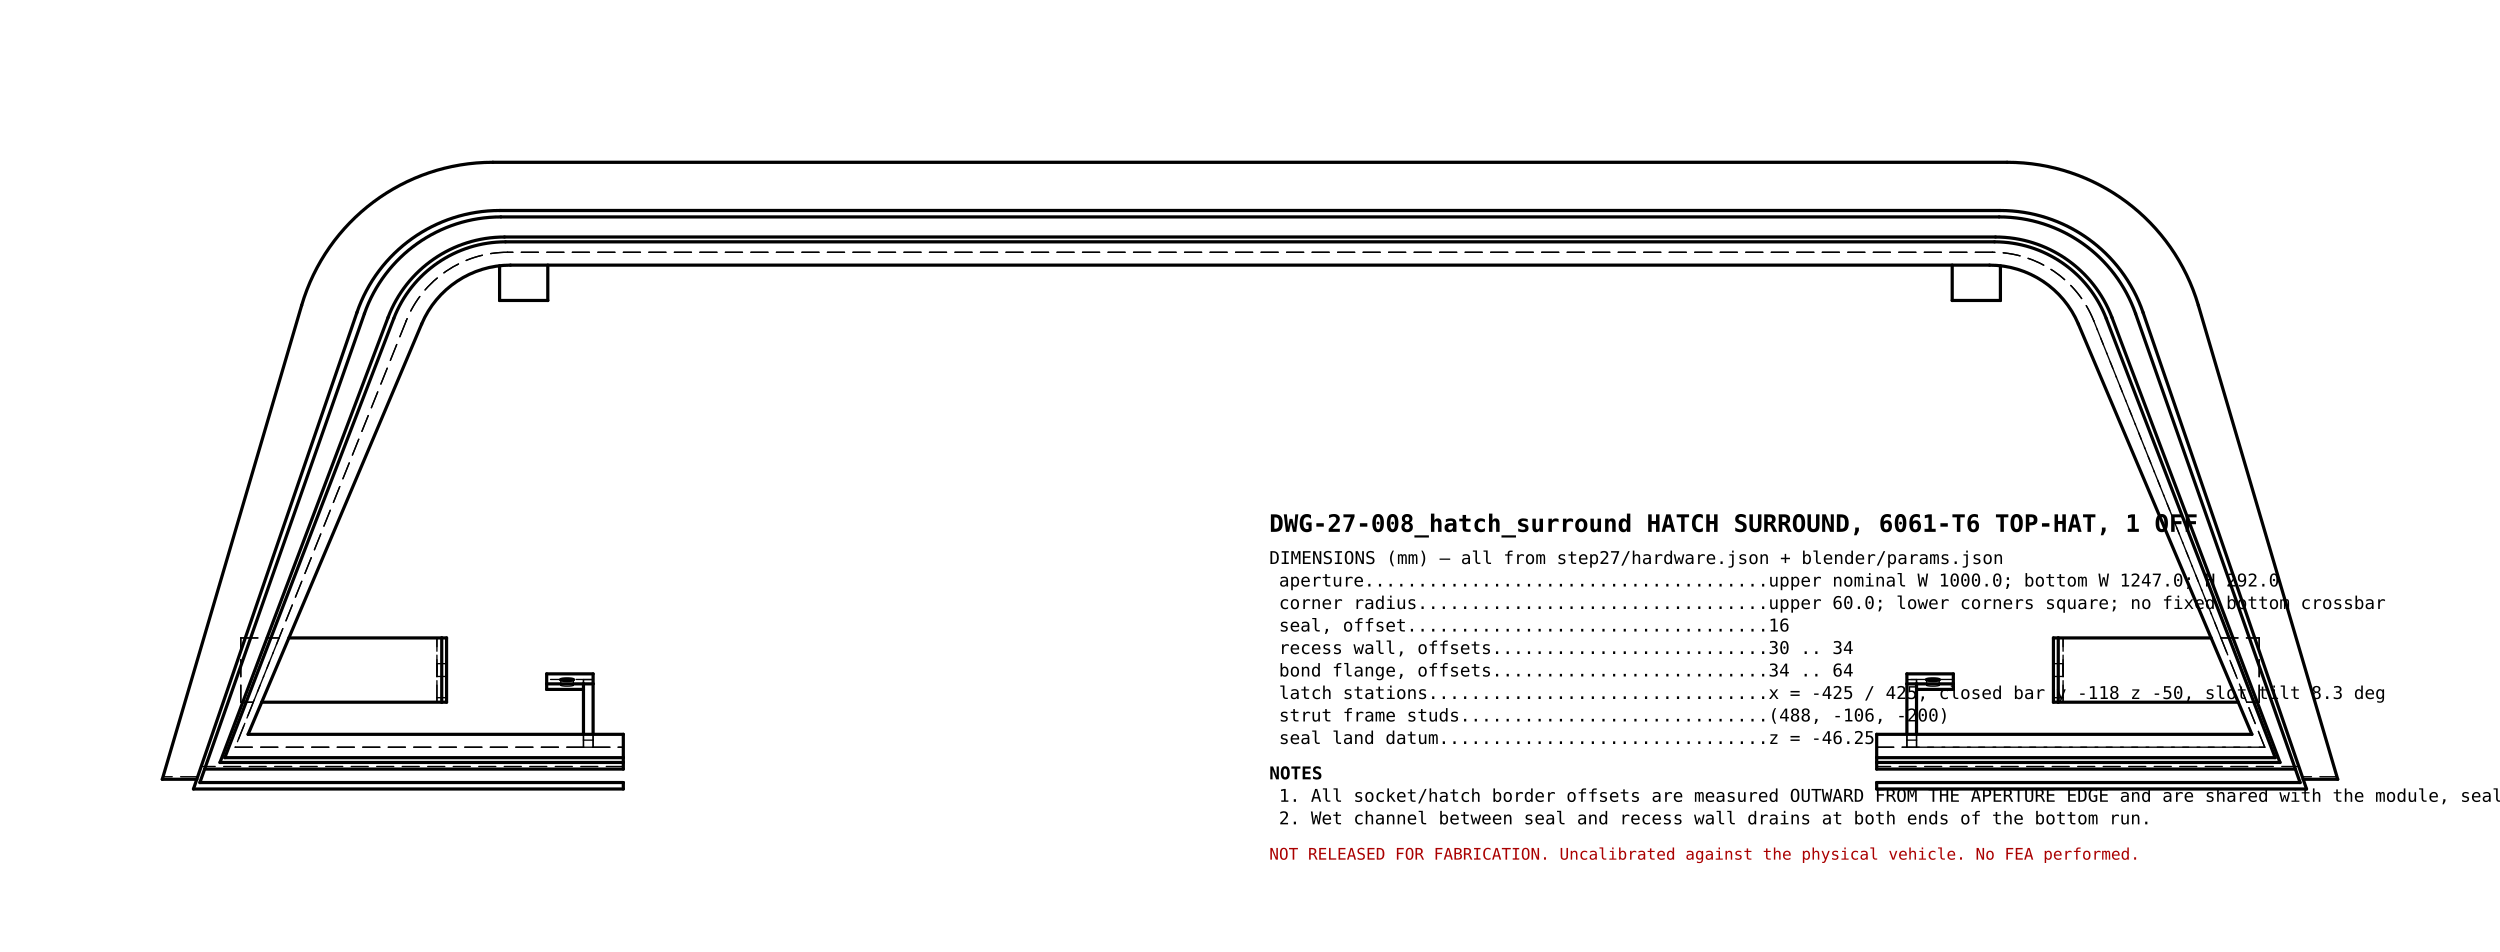
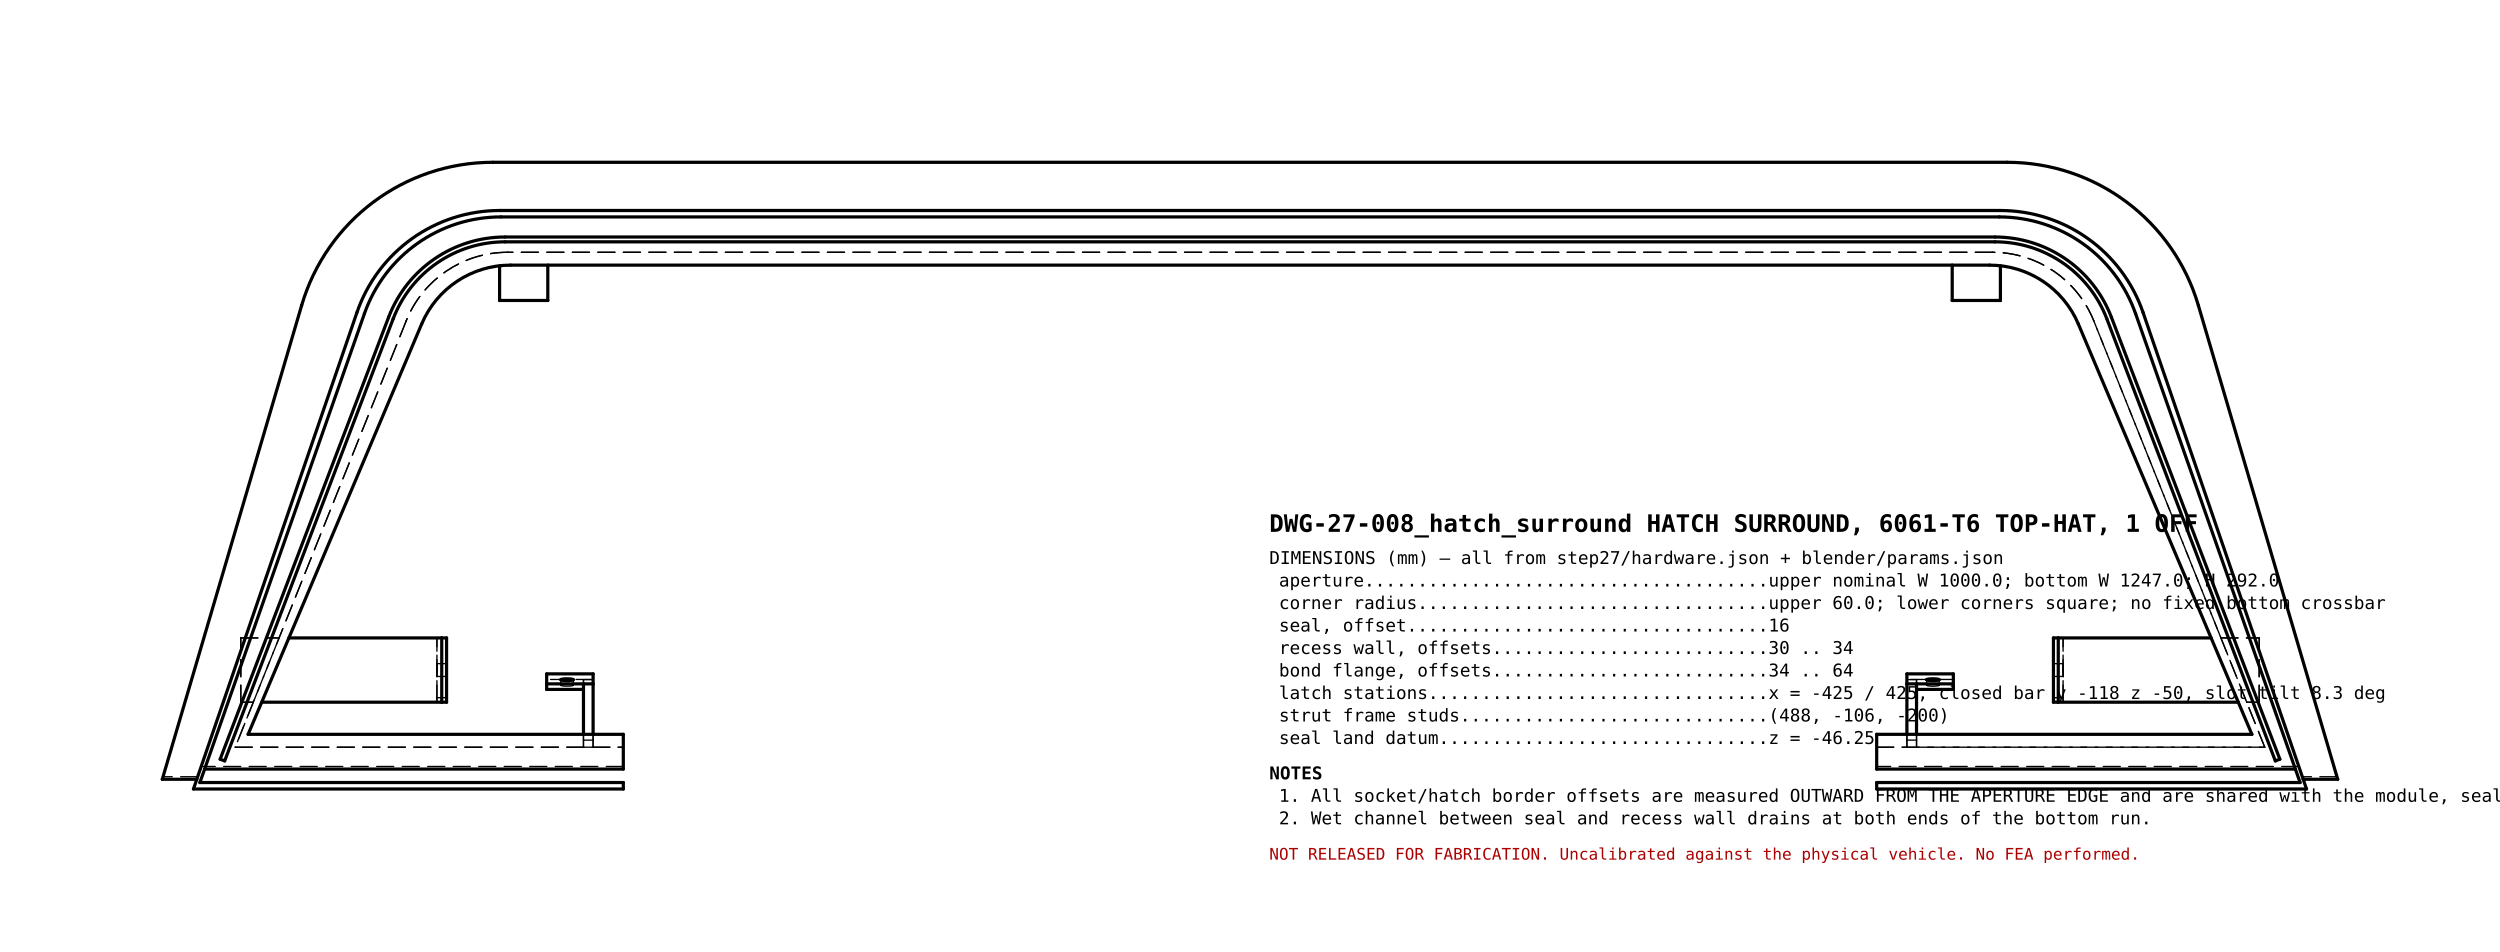
<svg xmlns="http://www.w3.org/2000/svg" width="466.743mm" height="177.6mm" viewBox="-777.906 -311.0 1555.812 592.0" version="1.1">
  <g transform="scale(1,-1)" stroke-linecap="round">
    <g fill="none" stroke="rgb(0,0,0)" stroke-width="2.0" id="outline">
      <line x1="-555.783" y1="116.502" x2="-657.5" y2="-180.0" />
      <path d="M -466.87,180.0 A 94.0,94.0 0.0 0,1 -555.783,116.502" />
      <line x1="466.87" y1="180.0" x2="-466.87" y2="180.0" />
      <path d="M 555.783,116.502 A 94.0,94.0 0.0 0,1 466.87,180.0" />
      <line x1="657.5" y1="-180.0" x2="555.783" y2="116.502" />
      <line x1="390.0" y1="-180.0" x2="657.5" y2="-180.0" />
      <line x1="390.0" y1="-180.0" x2="390.0" y2="-176.0" />
      <line x1="653.5" y1="-176.0" x2="390.0" y2="-176.0" />
      <line x1="551.123" y1="115.796" x2="653.5" y2="-176.0" />
      <path d="M 466.198,176.0 A 90.0,90.0 0.0 0,0 551.123,115.796" />
      <line x1="-466.198" y1="176.0" x2="466.198" y2="176.0" />
      <path d="M -551.123,115.796 A 90.0,90.0 0.0 0,0 -466.198,176.0" />
      <line x1="-653.5" y1="-176.0" x2="-551.123" y2="115.796" />
      <line x1="-390.0" y1="-176.0" x2="-653.5" y2="-176.0" />
      <line x1="-390.0" y1="-180.0" x2="-390.0" y2="-176.0" />
      <line x1="-657.5" y1="-180.0" x2="-390.0" y2="-180.0" />
      <line x1="650.555" y1="-167.607" x2="390.0" y2="-167.607" />
      <line x1="676.906" y1="-173.971" x2="655.432" y2="-173.971" />
      <line x1="-655.432" y1="-173.971" x2="-676.906" y2="-173.971" />
      <line x1="-390.0" y1="-167.607" x2="-650.555" y2="-167.607" />
      <path d="M -590.176,120.981 A 124.0,124.0 180.0 0,0 -471.212,210.0" />
      <line x1="471.212" y1="210.0" x2="-471.212" y2="210.0" />
      <path d="M 471.212,210.0 A 124.0,124.0 180.0 0,0 590.176,120.981" />
      <line x1="676.906" y1="-173.971" x2="590.176" y2="120.981" />
      <line x1="-590.176" y1="120.981" x2="-676.906" y2="-173.971" />
-       <line x1="390.0" y1="-167.607" x2="390.0" y2="-163.5" />
-       <line x1="-390.0" y1="-167.607" x2="-390.0" y2="-163.5" />
-       <line x1="390.0" y1="-163.5" x2="390.0" y2="-160.5" />
-       <line x1="390.0" y1="-160.5" x2="390.0" y2="-146.0" />
-       <line x1="-390.0" y1="-163.5" x2="-390.0" y2="-160.5" />
-       <line x1="-390.0" y1="-160.5" x2="-390.0" y2="-146.0" />
-       <line x1="390.0" y1="-163.5" x2="641.0" y2="-163.5" />
-       <line x1="641.0" y1="-163.5" x2="536.428" y2="113.382" />
-       <path d="M 536.428,113.382 A 77.5,77.5 0.0 0,1 463.927,163.5" />
-       <line x1="463.927" y1="163.5" x2="-463.927" y2="163.5" />
-       <path d="M -463.927,163.5 A 77.5,77.5 0.0 0,1 -536.428,113.382" />
-       <line x1="-536.428" y1="113.382" x2="-641.0" y2="-163.5" />
-       <line x1="-641.0" y1="-163.5" x2="-390.0" y2="-163.5" />
-       <line x1="638.0" y1="-160.5" x2="390.0" y2="-160.5" />
-       <line x1="532.871" y1="112.751" x2="638.0" y2="-160.5" />
-       <path d="M 463.339,160.5 A 74.5,74.5 0.0 0,0 532.871,112.751" />
-       <line x1="-463.339" y1="160.5" x2="463.339" y2="160.5" />
-       <path d="M -532.871,112.751 A 74.5,74.5 0.0 0,0 -463.339,160.5" />
-       <line x1="-638.0" y1="-160.5" x2="-532.871" y2="112.751" />
-       <line x1="-390.0" y1="-160.5" x2="-638.0" y2="-160.5" />
+       <line x1="390.0" y1="-167.607" x2="390.0" y2="-146.0" />
      <line x1="623.5" y1="-146.0" x2="390.0" y2="-146.0" />
      <line x1="515.492" y1="109.372" x2="623.5" y2="-146.0" />
      <path d="M 460.231,146.0 A 60.0,60.0 180.0 0,0 515.492,109.372" />
      <line x1="-460.231" y1="146.0" x2="460.231" y2="146.0" />
      <path d="M -515.492,109.372 A 60.0,60.0 180.0 0,0 -460.231,146.0" />
      <line x1="-623.5" y1="-146.0" x2="-515.492" y2="109.372" />
      <line x1="-390.0" y1="-146.0" x2="-623.5" y2="-146.0" />
+       <line x1="-390.0" y1="-167.607" x2="-390.0" y2="-146.0" />
+       <line x1="640.902" y1="-161.466" x2="536.053" y2="113.604" />
+       <line x1="638.098" y1="-162.534" x2="640.902" y2="-161.466" />
+       <path d="M 536.053,113.604 A 77.5,77.5 0.0 0,1 463.635,163.5" />
+       <line x1="638.098" y1="-162.534" x2="533.249" y2="112.535" />
+       <line x1="463.635" y1="163.5" x2="-463.635" y2="163.5" />
+       <path d="M 533.249,112.535 A 74.5,74.5 0.0 0,1 463.635,160.5" />
+       <path d="M -463.635,163.5 A 77.5,77.5 0.0 0,1 -536.053,113.604" />
+       <line x1="463.635" y1="160.5" x2="-463.635" y2="160.5" />
+       <line x1="-536.053" y1="113.604" x2="-640.902" y2="-161.466" />
+       <path d="M -463.635,160.5 A 74.5,74.5 0.0 0,1 -533.249,112.535" />
+       <line x1="-638.098" y1="-162.534" x2="-640.902" y2="-161.466" />
+       <line x1="-533.249" y1="112.535" x2="-638.098" y2="-162.534" />
      <line x1="408.8" y1="-108.377" x2="408.8" y2="-114.573" />
      <line x1="408.8" y1="-114.573" x2="408.8" y2="-146.0" />
      <line x1="414.8" y1="-114.573" x2="408.8" y2="-114.573" />
      <line x1="414.8" y1="-114.573" x2="414.8" y2="-146.0" />
-       <line x1="-414.8" y1="-114.573" x2="-414.8" y2="-146.0" />
-       <line x1="-408.8" y1="-108.377" x2="-408.8" y2="-114.573" />
-       <line x1="-408.8" y1="-114.573" x2="-408.8" y2="-146.0" />
-       <line x1="-408.8" y1="-114.573" x2="-414.8" y2="-114.573" />
      <line x1="503.0" y1="-126.0" x2="615.041" y2="-126.0" />
      <line x1="500.0" y1="-126.0" x2="503.0" y2="-126.0" />
      <line x1="503.0" y1="-86.0" x2="598.123" y2="-86.0" />
      <line x1="503.0" y1="-126.0" x2="503.0" y2="-86.0" />
      <line x1="500.0" y1="-86.0" x2="503.0" y2="-86.0" />
      <line x1="467.0" y1="124.0" x2="467.0" y2="145.617" />
      <line x1="437.0" y1="124.0" x2="467.0" y2="124.0" />
      <line x1="437.0" y1="124.0" x2="437.0" y2="146.0" />
      <line x1="-437.0" y1="124.0" x2="-437.0" y2="146.0" />
      <line x1="-467.0" y1="124.0" x2="-467.0" y2="145.617" />
      <line x1="-467.0" y1="124.0" x2="-437.0" y2="124.0" />
      <line x1="-598.123" y1="-86.0" x2="-503.0" y2="-86.0" />
      <line x1="-503.0" y1="-86.0" x2="-500.0" y2="-86.0" />
      <line x1="-503.0" y1="-126.0" x2="-503.0" y2="-86.0" />
      <line x1="-615.041" y1="-126.0" x2="-503.0" y2="-126.0" />
      <line x1="-503.0" y1="-126.0" x2="-500.0" y2="-126.0" />
+       <line x1="-414.8" y1="-114.573" x2="-414.8" y2="-146.0" />
+       <line x1="-408.8" y1="-114.573" x2="-414.8" y2="-114.573" />
+       <line x1="-408.8" y1="-114.573" x2="-408.8" y2="-146.0" />
+       <line x1="-408.8" y1="-108.377" x2="-408.8" y2="-114.573" />
      <line x1="408.8" y1="-108.377" x2="437.7" y2="-108.377" />
      <line x1="437.7" y1="-114.573" x2="414.8" y2="-114.573" />
      <line x1="437.7" y1="-108.377" x2="437.7" y2="-114.573" />
      <path d="M 421.1,-111.993 A 3.9,0.565 0.0 0,1 428.9,-111.993" />
      <path d="M 428.9,-111.993 A 3.9,0.565 0.0 0,1 421.1,-111.993" />
      <line x1="437.7" y1="-118.036" x2="414.8" y2="-118.036" />
      <line x1="437.7" y1="-118.036" x2="437.7" y2="-114.573" />
+       <line x1="500.0" y1="-126.0" x2="500.0" y2="-86.0" />
+       <line x1="-500.0" y1="-126.0" x2="-500.0" y2="-86.0" />
      <line x1="-414.8" y1="-118.036" x2="-437.7" y2="-118.036" />
      <line x1="-437.7" y1="-118.036" x2="-437.7" y2="-114.573" />
      <line x1="-414.8" y1="-114.573" x2="-437.7" y2="-114.573" />
      <line x1="-437.7" y1="-108.377" x2="-408.8" y2="-108.377" />
      <line x1="-437.7" y1="-108.377" x2="-437.7" y2="-114.573" />
      <path d="M -428.9,-111.993 A 3.9,0.565 0.0 0,1 -421.1,-111.993" />
      <path d="M -421.1,-111.993 A 3.9,0.565 0.0 0,1 -428.9,-111.993" />
-       <line x1="500.0" y1="-126.0" x2="500.0" y2="-86.0" />
-       <line x1="-500.0" y1="-126.0" x2="-500.0" y2="-86.0" />
    </g>
    <g fill="none" stroke="rgb(0,0,0)" stroke-width="0.833" id="hidden" stroke-dasharray="10.583 5.292">
      <line x1="-555.783" y1="116.502" x2="-655.432" y2="-173.971" />
      <line x1="-655.432" y1="-173.971" x2="-657.5" y2="-180.0" />
      <path d="M -555.783,116.502 A 94.0,94.0 0.0 0,0 -466.87,180.0" />
      <line x1="466.87" y1="180.0" x2="-466.87" y2="180.0" />
      <path d="M 466.87,180.0 A 94.0,94.0 0.0 0,0 555.783,116.502" />
      <line x1="655.432" y1="-173.971" x2="555.783" y2="116.502" />
      <line x1="657.5" y1="-180.0" x2="655.432" y2="-173.971" />
      <line x1="390.0" y1="-176.0" x2="390.0" y2="-180.0" />
      <line x1="390.0" y1="-176.0" x2="653.5" y2="-176.0" />
      <line x1="653.5" y1="-176.0" x2="650.555" y2="-167.607" />
      <line x1="390.0" y1="-166" x2="390.0" y2="-167.607" />
      <line x1="652.697" y1="-166" x2="390.0" y2="-166" />
      <line x1="654.88" y1="-172.363" x2="652.697" y2="-166" />
      <line x1="676.433" y1="-172.363" x2="654.88" y2="-172.363" />
      <line x1="676.906" y1="-173.971" x2="676.433" y2="-172.363" />
      <line x1="551.123" y1="115.796" x2="650.555" y2="-167.607" />
      <path d="M 466.198,176.0 A 90.0,90.0 0.0 0,0 551.123,115.796" />
      <line x1="-466.198" y1="176.0" x2="466.198" y2="176.0" />
      <path d="M -551.123,115.796 A 90.0,90.0 0.0 0,0 -466.198,176.0" />
      <line x1="-650.555" y1="-167.607" x2="-551.123" y2="115.796" />
      <line x1="-650.555" y1="-167.607" x2="-653.5" y2="-176.0" />
      <line x1="-653.5" y1="-176.0" x2="-390.0" y2="-176.0" />
      <line x1="-390.0" y1="-176.0" x2="-390.0" y2="-180.0" />
      <line x1="-676.433" y1="-172.363" x2="-676.906" y2="-173.971" />
      <line x1="-654.88" y1="-172.363" x2="-676.433" y2="-172.363" />
      <line x1="-652.697" y1="-166" x2="-654.88" y2="-172.363" />
      <line x1="-390.0" y1="-166" x2="-652.697" y2="-166" />
      <line x1="-390.0" y1="-166" x2="-390.0" y2="-167.607" />
-       <line x1="390.0" y1="-163.5" x2="641.0" y2="-163.5" />
-       <line x1="641.0" y1="-163.5" x2="536.428" y2="113.382" />
-       <path d="M 536.428,113.382 A 77.5,77.5 0.0 0,1 463.927,163.5" />
-       <line x1="463.927" y1="163.5" x2="-463.927" y2="163.5" />
-       <path d="M -463.927,163.5 A 77.5,77.5 0.0 0,1 -536.428,113.382" />
-       <line x1="-536.428" y1="113.382" x2="-641.0" y2="-163.5" />
-       <line x1="-641.0" y1="-163.5" x2="-390.0" y2="-163.5" />
+       <line x1="640.902" y1="-161.466" x2="536.053" y2="113.604" />
+       <line x1="640.902" y1="-161.466" x2="638.098" y2="-162.534" />
+       <path d="M 463.635,163.5 A 77.5,77.5 0.0 0,0 536.053,113.604" />
+       <line x1="533.249" y1="112.535" x2="638.098" y2="-162.534" />
+       <line x1="463.635" y1="163.5" x2="-463.635" y2="163.5" />
+       <path d="M 533.249,112.535 A 74.5,74.5 0.0 0,1 463.635,160.5" />
+       <path d="M -536.053,113.604 A 77.5,77.5 0.0 0,0 -463.635,163.5" />
+       <line x1="-463.635" y1="160.5" x2="463.635" y2="160.5" />
+       <line x1="-536.053" y1="113.604" x2="-640.902" y2="-161.466" />
+       <path d="M -463.635,160.5 A 74.5,74.5 0.0 0,1 -533.249,112.535" />
+       <line x1="-640.902" y1="-161.466" x2="-638.098" y2="-162.534" />
+       <line x1="-638.098" y1="-162.534" x2="-533.249" y2="112.535" />
      <line x1="390.0" y1="-154.0" x2="390.0" y2="-146.0" />
      <line x1="390.0" y1="-166" x2="390.0" y2="-154.0" />
      <path d="M -466.87,180.0 A 94.0,94.0 0.0 0,1 -555.783,116.502" />
      <line x1="466.87" y1="180.0" x2="-466.87" y2="180.0" />
      <path d="M 555.783,116.502 A 94.0,94.0 0.0 0,1 466.87,180.0" />
      <line x1="652.697" y1="-166" x2="555.783" y2="116.502" />
      <line x1="390.0" y1="-154.0" x2="631.5" y2="-154.0" />
      <line x1="631.5" y1="-154.0" x2="525.119" y2="111.308" />
      <path d="M 525.119,111.308 A 68.0,68.0 0.0 0,1 462.003,154.0" />
      <line x1="462.003" y1="154.0" x2="-462.003" y2="154.0" />
      <path d="M -462.003,154.0 A 68.0,68.0 0.0 0,1 -525.119,111.308" />
      <line x1="-525.119" y1="111.308" x2="-631.5" y2="-154.0" />
      <line x1="-631.5" y1="-154.0" x2="-390.0" y2="-154.0" />
      <line x1="-390.0" y1="-166" x2="-390.0" y2="-154.0" />
      <line x1="-555.783" y1="116.502" x2="-652.697" y2="-166" />
      <line x1="654.88" y1="-172.363" x2="555.783" y2="116.502" />
      <path d="M -590.176,120.981 A 124.0,124.0 180.0 0,0 -471.212,210.0" />
      <line x1="471.212" y1="210.0" x2="-471.212" y2="210.0" />
      <path d="M 471.212,210.0 A 124.0,124.0 180.0 0,0 590.176,120.981" />
      <line x1="676.433" y1="-172.363" x2="590.176" y2="120.981" />
      <path d="M 466.87,180.0 A 94.0,94.0 0.0 0,0 555.783,116.502" />
      <line x1="466.87" y1="180.0" x2="-466.87" y2="180.0" />
      <path d="M -555.783,116.502 A 94.0,94.0 0.0 0,0 -466.87,180.0" />
      <line x1="-555.783" y1="116.502" x2="-654.88" y2="-172.363" />
      <line x1="-590.176" y1="120.981" x2="-676.433" y2="-172.363" />
      <line x1="-390.0" y1="-154.0" x2="-390.0" y2="-146.0" />
-       <line x1="638.0" y1="-160.5" x2="390.0" y2="-160.5" />
-       <line x1="532.871" y1="112.751" x2="638.0" y2="-160.5" />
-       <line x1="-390.0" y1="-160.5" x2="-638.0" y2="-160.5" />
-       <line x1="-638.0" y1="-160.5" x2="-532.871" y2="112.751" />
-       <path d="M -532.871,112.751 A 74.5,74.5 0.0 0,0 -463.339,160.5" />
-       <line x1="-463.339" y1="160.5" x2="463.339" y2="160.5" />
-       <path d="M 463.339,160.5 A 74.5,74.5 0.0 0,0 532.871,112.751" />
      <line x1="408.8" y1="-146.0" x2="390.0" y2="-146.0" />
      <line x1="414.8" y1="-146.0" x2="408.8" y2="-146.0" />
      <line x1="623.5" y1="-146.0" x2="414.8" y2="-146.0" />
+       <line x1="615.041" y1="-126.0" x2="623.5" y2="-146.0" />
+       <line x1="615.041" y1="-126.0" x2="598.123" y2="-86.0" />
+       <line x1="515.492" y1="109.372" x2="598.123" y2="-86.0" />
+       <path d="M 460.231,146.0 A 60.0,60.0 180.0 0,0 467.0,145.617" />
+       <path d="M 467.0,145.617 A 60.0,60.0 180.0 0,0 515.492,109.372" />
+       <line x1="437.0" y1="146.0" x2="460.231" y2="146.0" />
+       <line x1="-437.0" y1="146.0" x2="437.0" y2="146.0" />
+       <line x1="-460.231" y1="146.0" x2="-437.0" y2="146.0" />
+       <path d="M -515.492,109.372 A 60.0,60.0 180.0 0,0 -467.0,145.617" />
+       <path d="M -467.0,145.617 A 60.0,60.0 180.0 0,0 -460.231,146.0" />
+       <line x1="-598.123" y1="-86.0" x2="-515.492" y2="109.372" />
+       <line x1="-598.123" y1="-86.0" x2="-615.041" y2="-126.0" />
+       <line x1="-623.5" y1="-146.0" x2="-615.041" y2="-126.0" />
+       <line x1="-414.8" y1="-146.0" x2="-623.5" y2="-146.0" />
+       <line x1="-408.8" y1="-146.0" x2="-414.8" y2="-146.0" />
+       <line x1="-390.0" y1="-146.0" x2="-408.8" y2="-146.0" />
      <line x1="408.8" y1="-146.0" x2="408.8" y2="-154.0" />
      <line x1="390.0" y1="-154.0" x2="408.8" y2="-154.0" />
      <line x1="408.8" y1="-154.0" x2="414.8" y2="-154.0" />
      <line x1="414.8" y1="-154.0" x2="631.5" y2="-154.0" />
      <line x1="631.5" y1="-154.0" x2="620.273" y2="-126.0" />
      <line x1="620.273" y1="-126.0" x2="604.234" y2="-86.0" />
      <line x1="604.234" y1="-86.0" x2="525.119" y2="111.308" />
      <path d="M 525.119,111.308 A 68.0,68.0 0.0 0,1 462.003,154.0" />
      <line x1="462.003" y1="154.0" x2="-462.003" y2="154.0" />
      <path d="M -462.003,154.0 A 68.0,68.0 0.0 0,1 -525.119,111.308" />
      <line x1="-525.119" y1="111.308" x2="-604.234" y2="-86.0" />
      <line x1="-604.234" y1="-86.0" x2="-620.273" y2="-126.0" />
      <line x1="-620.273" y1="-126.0" x2="-631.5" y2="-154.0" />
      <line x1="-631.5" y1="-154.0" x2="-414.8" y2="-154.0" />
      <line x1="-414.8" y1="-154.0" x2="-408.8" y2="-154.0" />
      <line x1="-408.8" y1="-154.0" x2="-390.0" y2="-154.0" />
-       <line x1="-414.8" y1="-146.0" x2="-623.5" y2="-146.0" />
-       <line x1="-408.8" y1="-146.0" x2="-414.8" y2="-146.0" />
-       <line x1="-390.0" y1="-146.0" x2="-408.8" y2="-146.0" />
      <line x1="-408.8" y1="-146.0" x2="-408.8" y2="-154.0" />
-       <line x1="615.041" y1="-126.0" x2="623.5" y2="-146.0" />
-       <line x1="615.041" y1="-126.0" x2="598.123" y2="-86.0" />
-       <line x1="515.492" y1="109.372" x2="598.123" y2="-86.0" />
-       <path d="M 460.231,146.0 A 60.0,60.0 180.0 0,0 467.0,145.617" />
-       <path d="M 467.0,145.617 A 60.0,60.0 180.0 0,0 515.492,109.372" />
-       <line x1="437.0" y1="146.0" x2="460.231" y2="146.0" />
-       <line x1="-437.0" y1="146.0" x2="437.0" y2="146.0" />
-       <line x1="-460.231" y1="146.0" x2="-437.0" y2="146.0" />
-       <path d="M -515.492,109.372 A 60.0,60.0 180.0 0,0 -467.0,145.617" />
-       <path d="M -467.0,145.617 A 60.0,60.0 180.0 0,0 -460.231,146.0" />
-       <line x1="-598.123" y1="-86.0" x2="-515.492" y2="109.372" />
-       <line x1="-598.123" y1="-86.0" x2="-615.041" y2="-126.0" />
-       <line x1="-623.5" y1="-146.0" x2="-615.041" y2="-126.0" />
      <line x1="408.8" y1="-111.84" x2="408.8" y2="-108.377" />
      <line x1="408.8" y1="-154.0" x2="408.8" y2="-149.584" />
      <line x1="408.8" y1="-149.584" x2="408.8" y2="-111.914" />
      <line x1="408.8" y1="-111.84" x2="408.8" y2="-111.914" />
      <line x1="414.8" y1="-118.036" x2="414.8" y2="-111.914" />
      <line x1="414.8" y1="-149.584" x2="414.8" y2="-111.914" />
      <line x1="414.8" y1="-149.584" x2="414.8" y2="-154.0" />
      <line x1="414.8" y1="-154.0" x2="414.8" y2="-146.0" />
      <line x1="414.8" y1="-118.036" x2="414.8" y2="-114.573" />
      <line x1="506.0" y1="-126.0" x2="615.041" y2="-126.0" />
      <line x1="506.0" y1="-126.0" x2="506.0" y2="-86.0" />
      <line x1="506.0" y1="-86.0" x2="598.123" y2="-86.0" />
      <line x1="467.0" y1="124.0" x2="467.0" y2="145.617" />
      <line x1="437.0" y1="124.0" x2="467.0" y2="124.0" />
      <line x1="437.0" y1="124.0" x2="437.0" y2="146.0" />
      <line x1="-437.0" y1="124.0" x2="-437.0" y2="146.0" />
      <line x1="-467.0" y1="124.0" x2="-437.0" y2="124.0" />
      <line x1="-467.0" y1="124.0" x2="-467.0" y2="145.617" />
      <line x1="-598.123" y1="-86.0" x2="-506.0" y2="-86.0" />
      <line x1="-506.0" y1="-126.0" x2="-506.0" y2="-86.0" />
      <line x1="-615.041" y1="-126.0" x2="-506.0" y2="-126.0" />
      <line x1="-414.8" y1="-154.0" x2="-414.8" y2="-146.0" />
      <line x1="-628.041" y1="-126.0" x2="-620.273" y2="-126.0" />
      <line x1="-628.041" y1="-126.0" x2="-628.041" y2="-86.0" />
      <line x1="-628.041" y1="-86.0" x2="-604.234" y2="-86.0" />
      <line x1="604.234" y1="-86.0" x2="628.041" y2="-86.0" />
      <line x1="628.041" y1="-126.0" x2="628.041" y2="-86.0" />
      <line x1="620.273" y1="-126.0" x2="628.041" y2="-126.0" />
+       <line x1="500.0" y1="-126.0" x2="506.0" y2="-126.0" />
+       <line x1="500.0" y1="-86.0" x2="506.0" y2="-86.0" />
+       <line x1="-506.0" y1="-86.0" x2="-500.0" y2="-86.0" />
+       <line x1="-506.0" y1="-126.0" x2="-500.0" y2="-126.0" />
+       <line x1="-414.8" y1="-118.036" x2="-414.8" y2="-111.914" />
+       <line x1="-414.8" y1="-149.584" x2="-414.8" y2="-111.914" />
+       <line x1="-414.8" y1="-149.584" x2="-414.8" y2="-154.0" />
+       <line x1="-414.8" y1="-118.036" x2="-414.8" y2="-114.573" />
+       <line x1="-408.8" y1="-111.84" x2="-408.8" y2="-108.377" />
+       <line x1="-408.8" y1="-154.0" x2="-408.8" y2="-149.584" />
+       <line x1="-408.8" y1="-149.584" x2="-408.8" y2="-111.914" />
+       <line x1="-408.8" y1="-111.84" x2="-408.8" y2="-111.914" />
      <line x1="414.8" y1="-149.584" x2="408.8" y2="-149.584" />
      <line x1="620.273" y1="-126.0" x2="628.041" y2="-126.0" />
      <line x1="604.234" y1="-86.0" x2="628.041" y2="-86.0" />
      <line x1="628.041" y1="-126.0" x2="628.041" y2="-86.0" />
      <line x1="-628.041" y1="-86.0" x2="-604.234" y2="-86.0" />
      <line x1="-628.041" y1="-126.0" x2="-620.273" y2="-126.0" />
      <line x1="-628.041" y1="-126.0" x2="-628.041" y2="-86.0" />
-       <line x1="-414.8" y1="-118.036" x2="-414.8" y2="-111.914" />
-       <line x1="-414.8" y1="-149.584" x2="-414.8" y2="-111.914" />
-       <line x1="-414.8" y1="-149.584" x2="-414.8" y2="-154.0" />
-       <line x1="-414.8" y1="-118.036" x2="-414.8" y2="-114.573" />
      <line x1="-408.8" y1="-149.584" x2="-414.8" y2="-149.584" />
-       <line x1="-408.8" y1="-154.0" x2="-408.8" y2="-149.584" />
-       <line x1="-408.8" y1="-111.84" x2="-408.8" y2="-108.377" />
-       <line x1="-408.8" y1="-149.584" x2="-408.8" y2="-111.914" />
-       <line x1="-408.8" y1="-111.84" x2="-408.8" y2="-111.914" />
-       <line x1="500.0" y1="-126.0" x2="506.0" y2="-126.0" />
-       <line x1="500.0" y1="-86.0" x2="506.0" y2="-86.0" />
-       <line x1="-506.0" y1="-86.0" x2="-500.0" y2="-86.0" />
-       <line x1="-506.0" y1="-126.0" x2="-500.0" y2="-126.0" />
      <line x1="437.7" y1="-111.84" x2="408.8" y2="-111.84" />
      <line x1="437.7" y1="-111.84" x2="437.7" y2="-108.377" />
      <line x1="408.8" y1="-111.914" x2="414.8" y2="-111.914" />
      <line x1="437.7" y1="-111.84" x2="437.7" y2="-118.036" />
      <path d="M 421.1,-115.456 A 3.9,0.565 0.0 0,1 428.9,-115.456" />
      <path d="M 428.9,-115.456 A 3.9,0.565 0.0 0,1 421.1,-115.456" />
      <line x1="506.0" y1="-123.195" x2="506.0" y2="-86.0" />
      <line x1="506.0" y1="-123.195" x2="506.0" y2="-126.0" />
      <path d="M 506.0,-106.0 L 506.0,-105.552 L 506.0,-105.11 L 506.0,-104.679 L 506.0,-104.264 L 506.0,-103.872 L 506.0,-103.506 L 506.0,-103.172 L 506.0,-102.873 L 506.0,-102.613 L 506.0,-102.396 L 506.0,-102.224 L 506.0,-102.1 L 506.0,-102.025 L 506.0,-102.0" />
      <path d="M 506.0,-102.0 L 506.0,-102.1 L 506.0,-102.396 L 506.0,-102.873 L 506.0,-103.506 L 506.0,-104.264 L 506.0,-105.11 L 506.0,-106.0 L 506.0,-106.89 L 506.0,-107.736 L 506.0,-108.494 L 506.0,-109.127 L 506.0,-109.604 L 506.0,-109.9 L 506.0,-110.0" />
      <path d="M 506.0,-110.0 Q 506.0,-109.987 506.0,-109.975 Q 506.0,-109.937 506.0,-109.9 Q 506.0,-109.838 506.0,-109.776 Q 506.0,-109.69 506.0,-109.604 Q 506.0,-109.495 506.0,-109.387 Q 506.0,-109.257 506.0,-109.127 Q 506.0,-108.978 506.0,-108.828 Q 506.0,-108.661 506.0,-108.494 Q 506.0,-108.311 506.0,-108.128 Q 506.0,-107.932 506.0,-107.736 Q 506.0,-107.528 506.0,-107.321 Q 506.0,-107.106 506.0,-106.89 Q 506.0,-106.449 506.0,-106.0" />
      <line x1="-506.0" y1="-123.195" x2="-506.0" y2="-86.0" />
      <line x1="-506.0" y1="-123.195" x2="-506.0" y2="-126.0" />
      <path d="M -506.0,-106.0 L -506.0,-105.552 L -506.0,-105.11 L -506.0,-104.679 L -506.0,-104.264 L -506.0,-103.872 L -506.0,-103.506 L -506.0,-103.172 L -506.0,-102.873 L -506.0,-102.613 L -506.0,-102.396 L -506.0,-102.224 L -506.0,-102.1 L -506.0,-102.025 L -506.0,-102.0" />
      <path d="M -506.0,-102.0 L -506.0,-102.1 L -506.0,-102.396 L -506.0,-102.873 L -506.0,-103.506 L -506.0,-104.264 L -506.0,-105.11 L -506.0,-106.0 L -506.0,-106.89 L -506.0,-107.736 L -506.0,-108.494 L -506.0,-109.127 L -506.0,-109.604 L -506.0,-109.9 L -506.0,-110.0" />
      <path d="M -506.0,-110.0 Q -506.0,-109.987 -506.0,-109.975 Q -506.0,-109.937 -506.0,-109.9 Q -506.0,-109.838 -506.0,-109.776 Q -506.0,-109.69 -506.0,-109.604 Q -506.0,-109.495 -506.0,-109.387 Q -506.0,-109.257 -506.0,-109.127 Q -506.0,-108.978 -506.0,-108.828 Q -506.0,-108.661 -506.0,-108.494 Q -506.0,-108.311 -506.0,-108.128 Q -506.0,-107.932 -506.0,-107.736 Q -506.0,-107.528 -506.0,-107.321 Q -506.0,-107.106 -506.0,-106.89 Q -506.0,-106.449 -506.0,-106.0" />
-       <line x1="-414.8" y1="-111.914" x2="-408.8" y2="-111.914" />
-       <line x1="-437.7" y1="-111.84" x2="-437.7" y2="-118.036" />
-       <line x1="-408.8" y1="-111.84" x2="-437.7" y2="-111.84" />
-       <path d="M -428.9,-115.456 A 3.9,0.565 0.0 0,1 -421.1,-115.456" />
-       <path d="M -421.1,-115.456 A 3.9,0.565 0.0 0,1 -428.9,-115.456" />
-       <line x1="-437.7" y1="-111.84" x2="-437.7" y2="-108.377" />
      <line x1="503.0" y1="-126.0" x2="503.0" y2="-86.0" />
      <line x1="500.0" y1="-123.195" x2="500.0" y2="-86.0" />
      <line x1="500.0" y1="-123.195" x2="500.0" y2="-126.0" />
      <path d="M 500.0,-106.0 L 500.0,-105.552 L 500.0,-105.11 L 500.0,-104.679 L 500.0,-104.264 L 500.0,-103.872 L 500.0,-103.506 L 500.0,-103.172 L 500.0,-102.873 L 500.0,-102.613 L 500.0,-102.396 L 500.0,-102.224 L 500.0,-102.1 L 500.0,-102.025 L 500.0,-102.0" />
      <path d="M 500.0,-102.0 L 500.0,-102.1 L 500.0,-102.396 L 500.0,-102.873 L 500.0,-103.506 L 500.0,-104.264 L 500.0,-105.11 L 500.0,-106.0 L 500.0,-106.89 L 500.0,-107.736 L 500.0,-108.494 L 500.0,-109.127 L 500.0,-109.604 L 500.0,-109.9 L 500.0,-110.0" />
      <path d="M 500.0,-110.0 Q 500.0,-109.987 500.0,-109.975 Q 500.0,-109.937 500.0,-109.9 Q 500.0,-109.838 500.0,-109.776 Q 500.0,-109.69 500.0,-109.604 Q 500.0,-109.495 500.0,-109.387 Q 500.0,-109.257 500.0,-109.127 Q 500.0,-108.978 500.0,-108.828 Q 500.0,-108.661 500.0,-108.494 Q 500.0,-108.311 500.0,-108.128 Q 500.0,-107.932 500.0,-107.736 Q 500.0,-107.528 500.0,-107.321 Q 500.0,-107.106 500.0,-106.89 Q 500.0,-106.449 500.0,-106.0" />
      <line x1="506.0" y1="-123.195" x2="500.0" y2="-123.195" />
      <line x1="-503.0" y1="-126.0" x2="-503.0" y2="-86.0" />
      <line x1="-500.0" y1="-123.195" x2="-500.0" y2="-86.0" />
      <line x1="-500.0" y1="-123.195" x2="-500.0" y2="-126.0" />
      <path d="M -500.0,-106.0 L -500.0,-105.552 L -500.0,-105.11 L -500.0,-104.679 L -500.0,-104.264 L -500.0,-103.872 L -500.0,-103.506 L -500.0,-103.172 L -500.0,-102.873 L -500.0,-102.613 L -500.0,-102.396 L -500.0,-102.224 L -500.0,-102.1 L -500.0,-102.025 L -500.0,-102.0" />
      <path d="M -500.0,-102.0 L -500.0,-102.1 L -500.0,-102.396 L -500.0,-102.873 L -500.0,-103.506 L -500.0,-104.264 L -500.0,-105.11 L -500.0,-106.0 L -500.0,-106.89 L -500.0,-107.736 L -500.0,-108.494 L -500.0,-109.127 L -500.0,-109.604 L -500.0,-109.9 L -500.0,-110.0" />
      <path d="M -500.0,-110.0 Q -500.0,-109.987 -500.0,-109.975 Q -500.0,-109.937 -500.0,-109.9 Q -500.0,-109.838 -500.0,-109.776 Q -500.0,-109.69 -500.0,-109.604 Q -500.0,-109.495 -500.0,-109.387 Q -500.0,-109.257 -500.0,-109.127 Q -500.0,-108.978 -500.0,-108.828 Q -500.0,-108.661 -500.0,-108.494 Q -500.0,-108.311 -500.0,-108.128 Q -500.0,-107.932 -500.0,-107.736 Q -500.0,-107.528 -500.0,-107.321 Q -500.0,-107.106 -500.0,-106.89 Q -500.0,-106.449 -500.0,-106.0" />
      <line x1="-500.0" y1="-123.195" x2="-506.0" y2="-123.195" />
+       <line x1="-414.8" y1="-111.914" x2="-408.8" y2="-111.914" />
+       <line x1="-437.7" y1="-111.84" x2="-437.7" y2="-118.036" />
+       <line x1="-408.8" y1="-111.84" x2="-437.7" y2="-111.84" />
+       <path d="M -428.9,-115.456 A 3.9,0.565 0.0 0,1 -421.1,-115.456" />
+       <path d="M -421.1,-115.456 A 3.9,0.565 0.0 0,1 -428.9,-115.456" />
+       <line x1="-437.7" y1="-111.84" x2="-437.7" y2="-108.377" />
      <line x1="421.1" y1="-115.456" x2="421.1" y2="-111.993" />
      <line x1="-428.9" y1="-115.456" x2="-428.9" y2="-111.993" />
      <line x1="428.9" y1="-115.456" x2="428.9" y2="-111.993" />
      <line x1="500.0" y1="-110.0" x2="506.0" y2="-110.0" />
      <line x1="500.0" y1="-102.0" x2="506.0" y2="-102.0" />
      <line x1="-506.0" y1="-110.0" x2="-500.0" y2="-110.0" />
      <line x1="-506.0" y1="-102.0" x2="-500.0" y2="-102.0" />
      <line x1="-421.1" y1="-115.456" x2="-421.1" y2="-111.993" />
    </g>
  </g>
  <text x="12" y="20" font-family="monospace" font-size="15" font-weight="bold">DWG-27-008_hatch_surround  HATCH SURROUND, 6061-T6 TOP-HAT, 1 OFF</text>
  <text x="12" y="40" font-family="monospace" font-size="11">DIMENSIONS (mm) — all from step27/hardware.json + blender/params.json</text>
  <text x="18" y="54" font-family="monospace" font-size="11">aperture......................................upper nominal W 1000.0; bottom W 1247.0; H 292.0</text>
  <text x="18" y="68" font-family="monospace" font-size="11">corner radius.................................upper 60.0; lower corners square; no fixed bottom crossbar</text>
  <text x="18" y="82" font-family="monospace" font-size="11">seal, offset..................................16</text>
  <text x="18" y="96" font-family="monospace" font-size="11">recess wall, offsets..........................30 .. 34</text>
  <text x="18" y="110" font-family="monospace" font-size="11">bond flange, offsets..........................34 .. 64</text>
  <text x="18" y="124" font-family="monospace" font-size="11">latch stations................................x = -425 / 425, closed bar y -118 z -50, slot tilt 8.3 deg</text>
  <text x="18" y="138" font-family="monospace" font-size="11">strut frame studs.............................(488, -106, -200)</text>
  <text x="18" y="152" font-family="monospace" font-size="11">seal land datum...............................z = -46.25</text>
  <text x="12" y="174" font-family="monospace" font-size="11" font-weight="bold">NOTES</text>
  <text x="18" y="188" font-family="monospace" font-size="11">1. All socket/hatch border offsets are measured OUTWARD FROM THE APERTURE EDGE and are shared with the module, seal, shell cut and checks (cad/geom.py).</text>
  <text x="18" y="202" font-family="monospace" font-size="11">2. Wet channel between seal and recess wall drains at both ends of the bottom run.</text>
  <text x="12" y="224" font-family="monospace" font-size="10" fill="#a00">NOT RELEASED FOR FABRICATION. Uncalibrated against the physical vehicle. No FEA performed.</text>
</svg>
